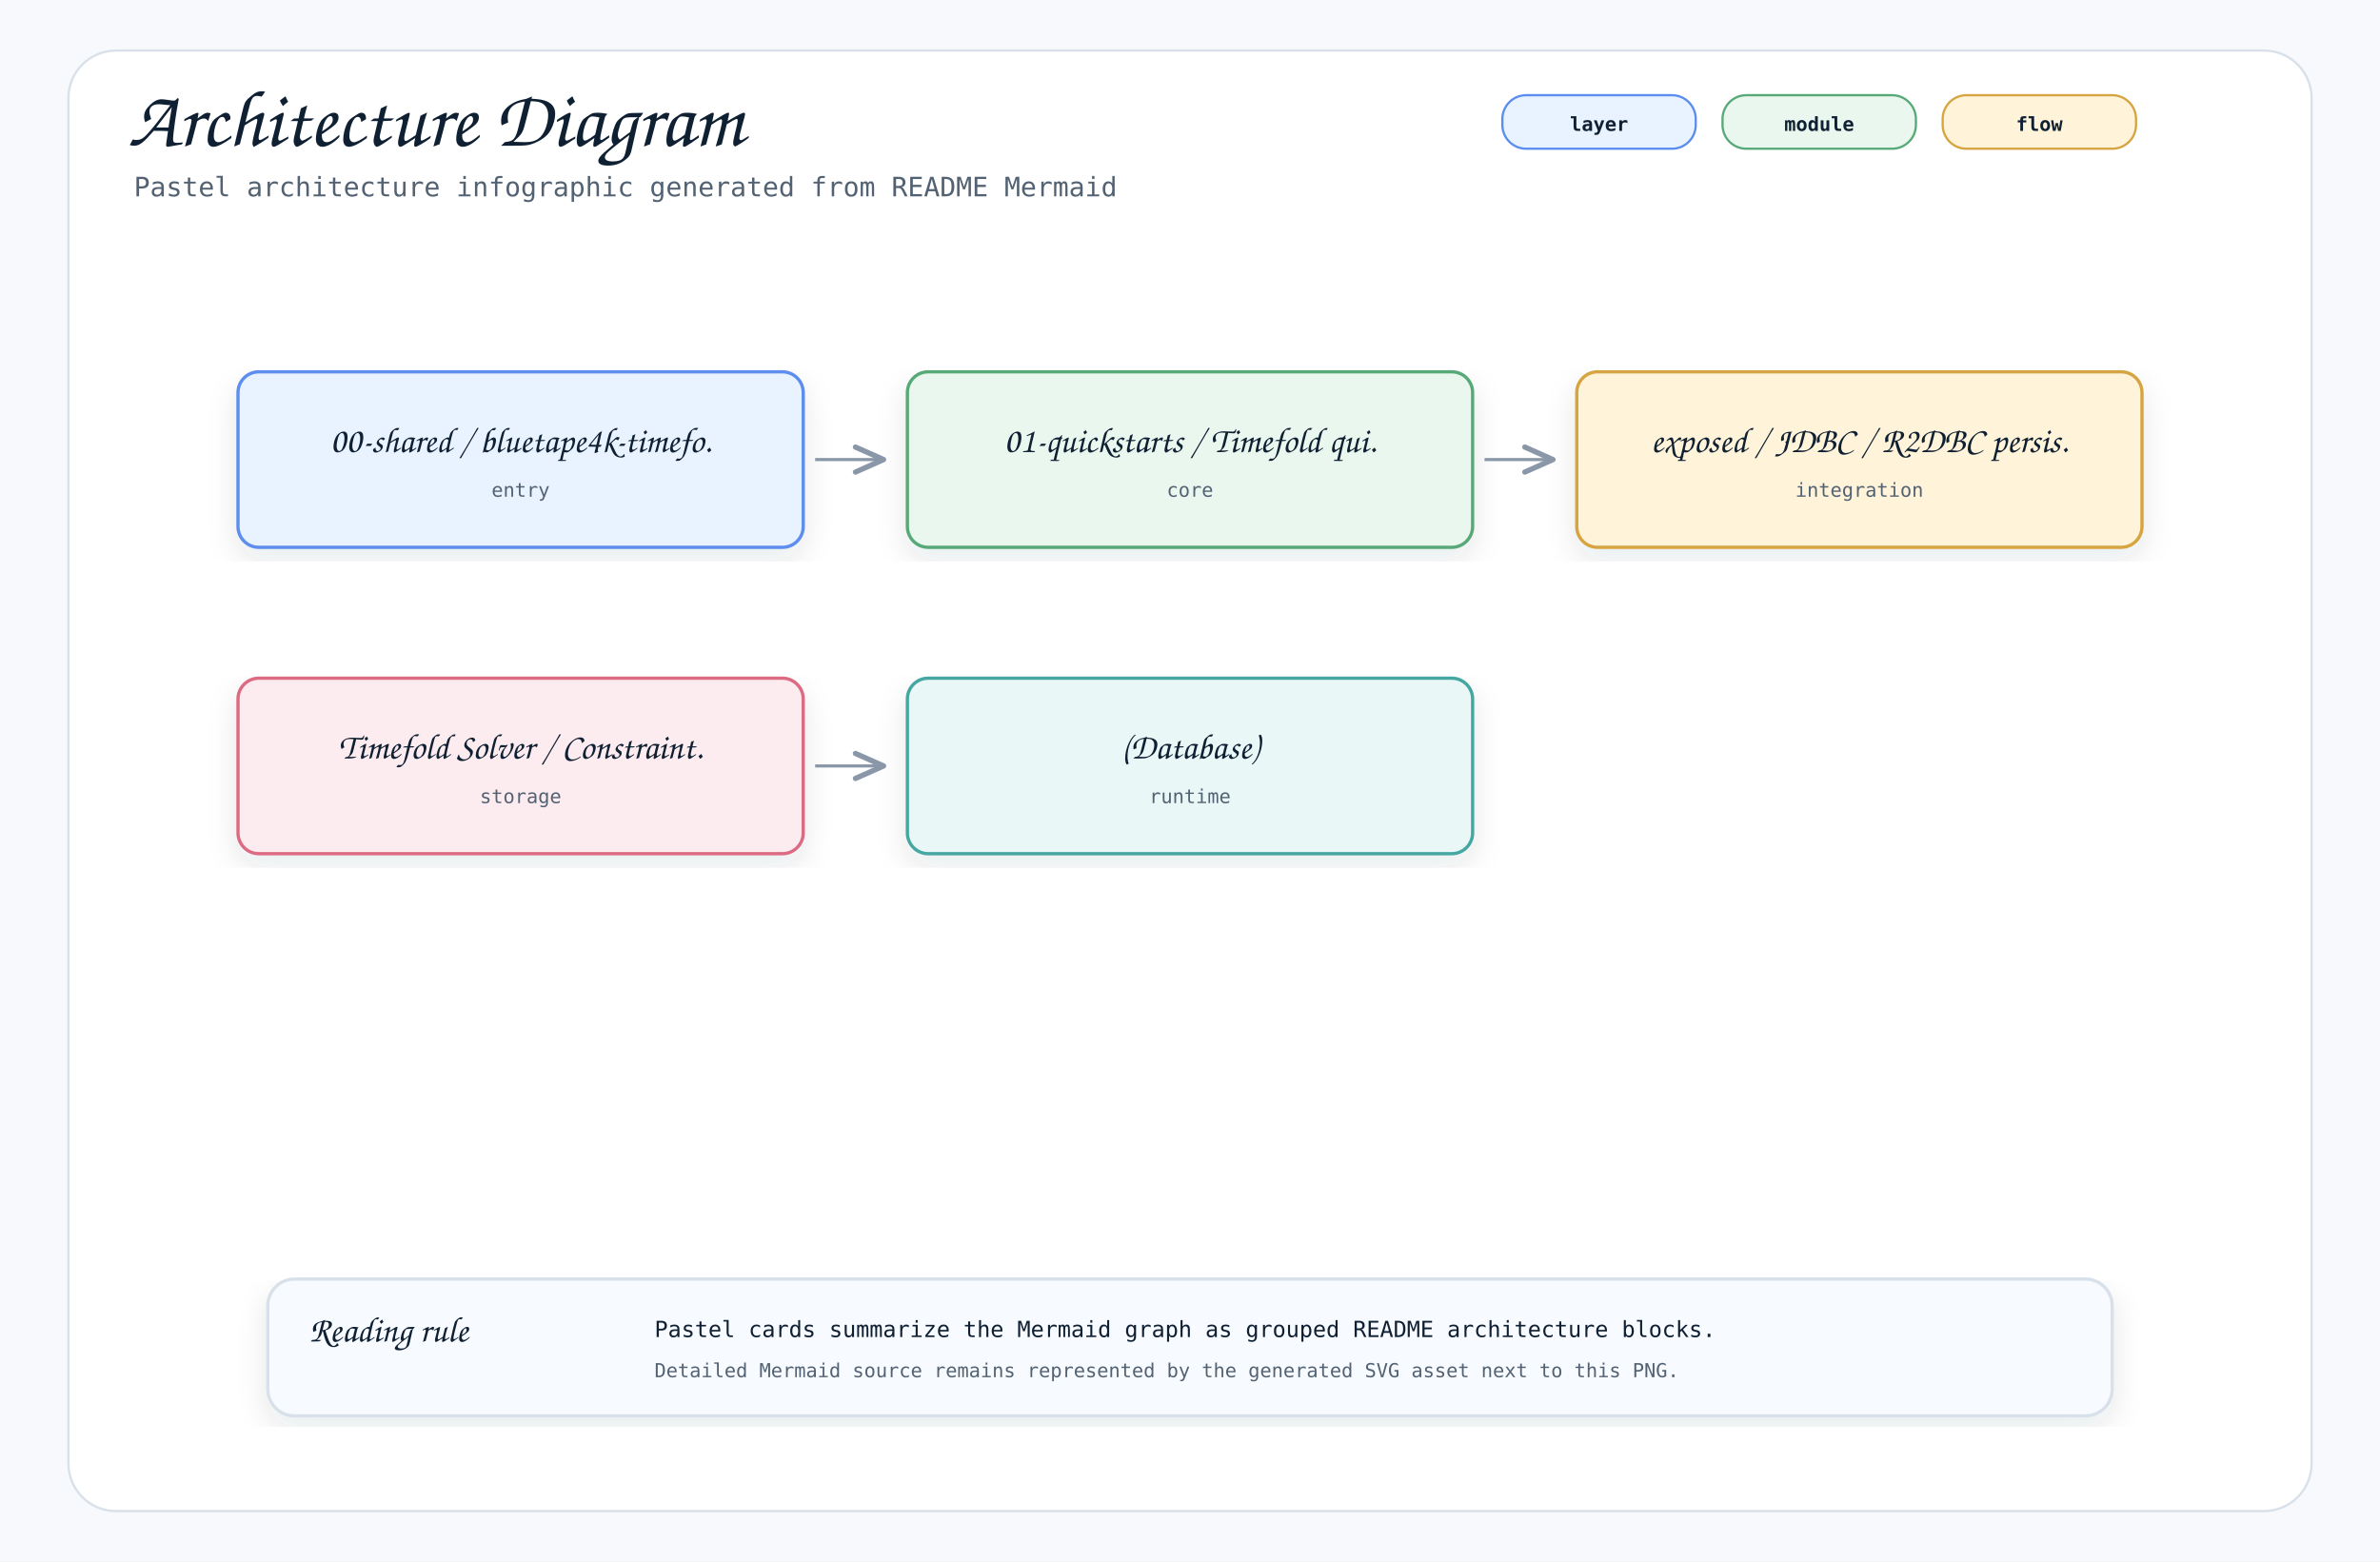
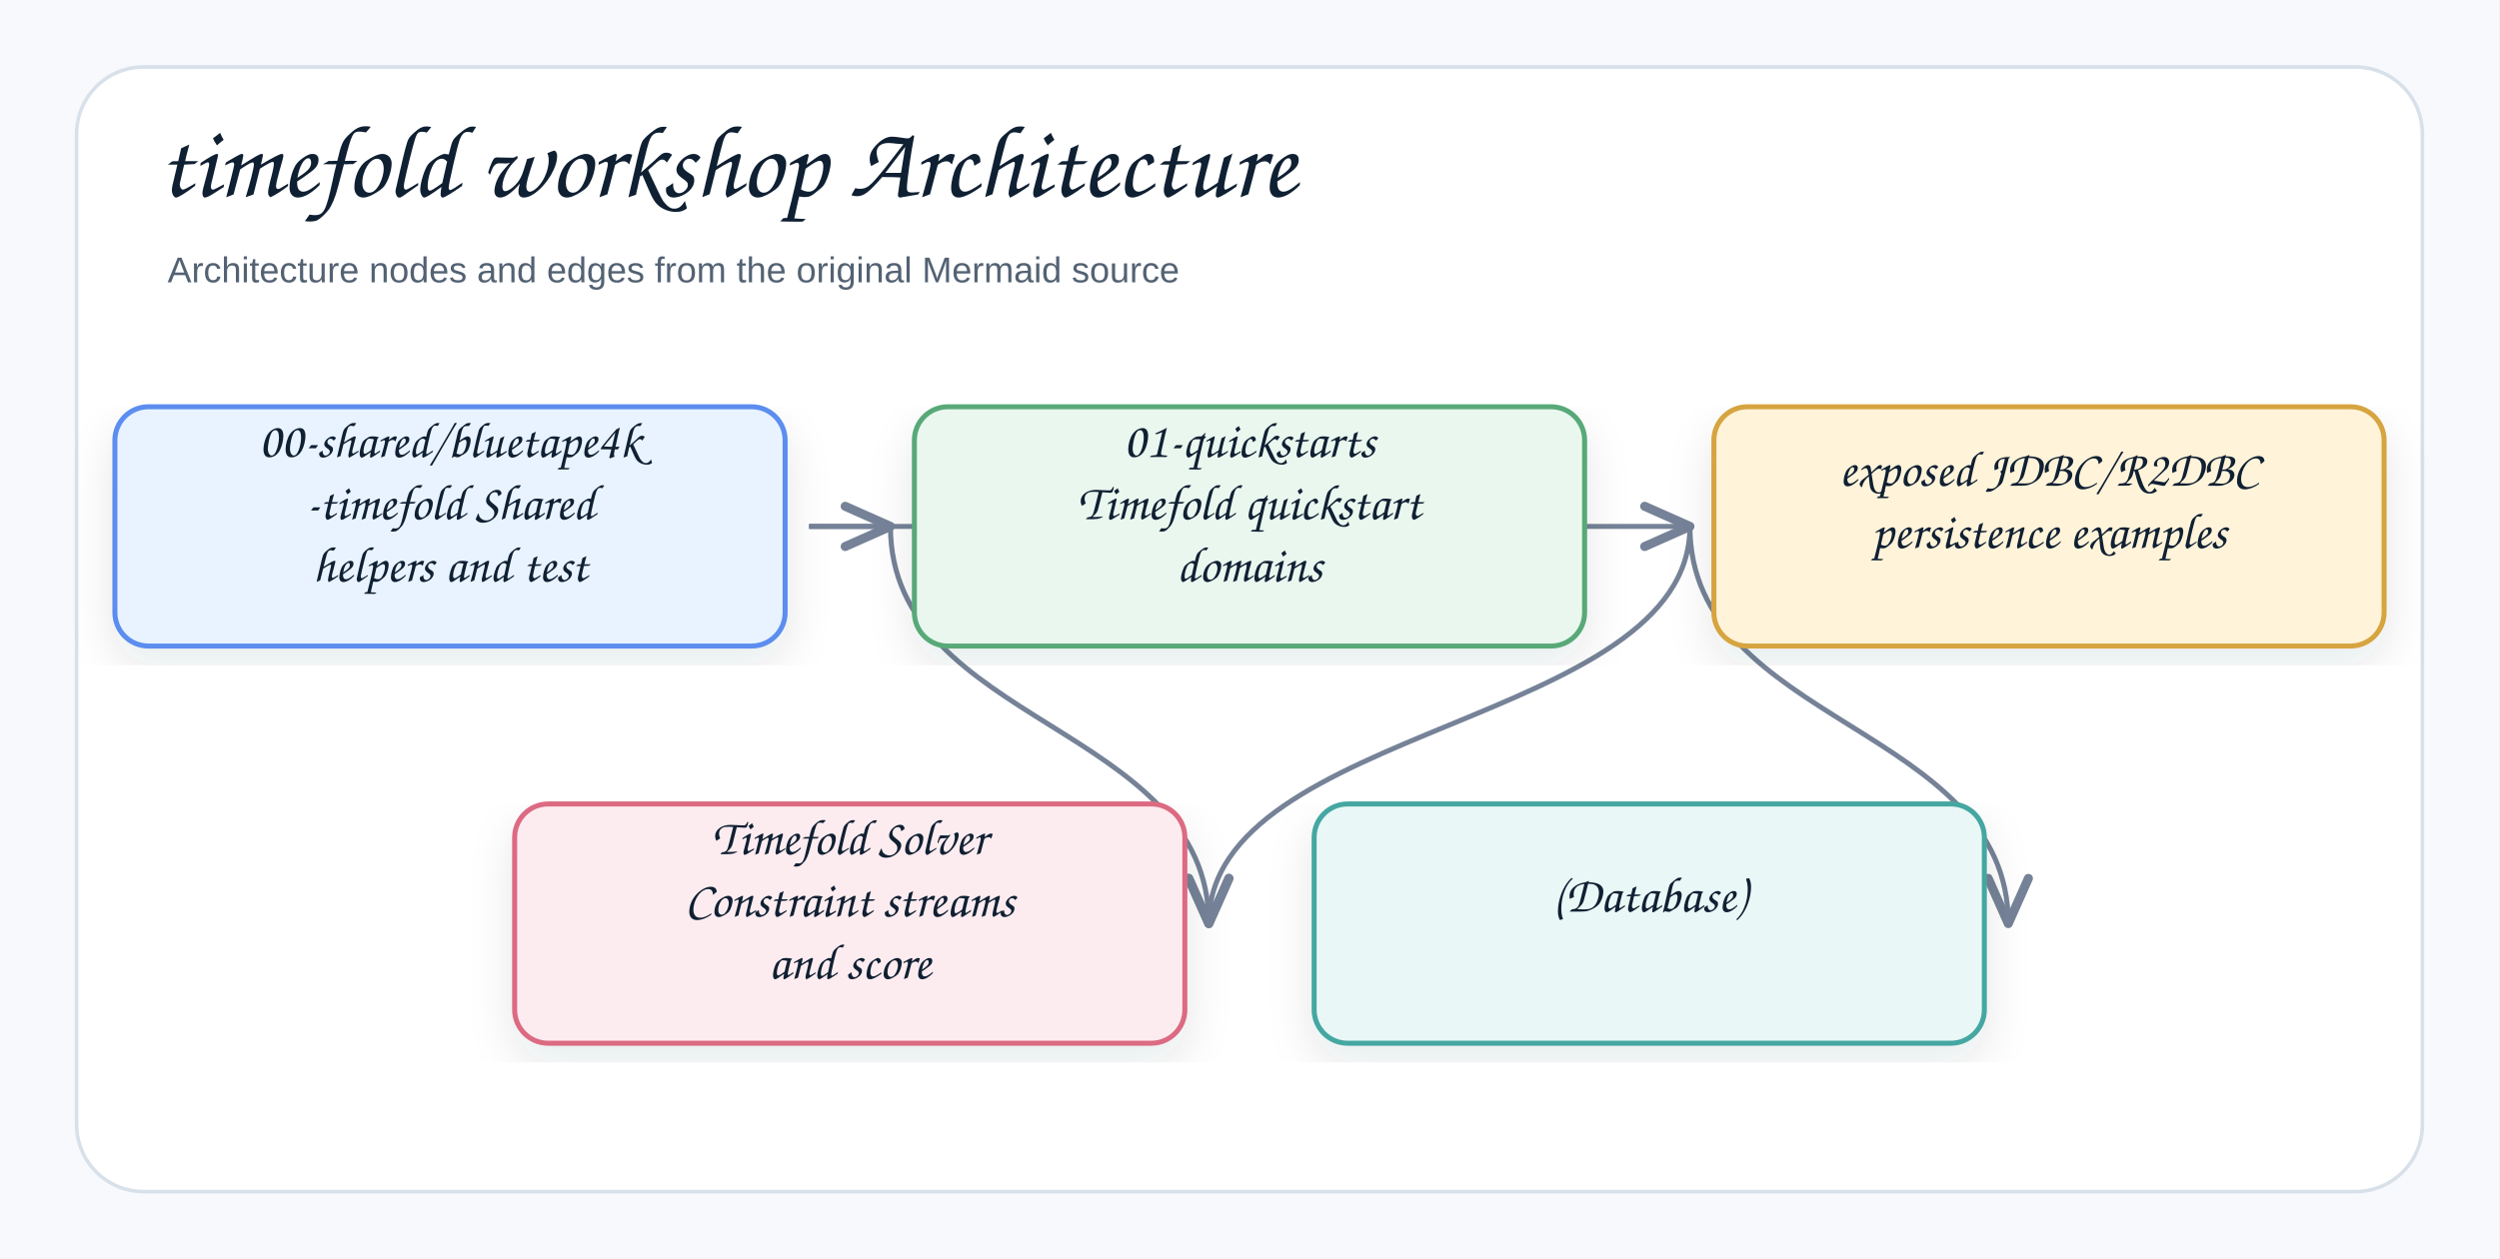
- <svg xmlns="http://www.w3.org/2000/svg" width="1600" height="1050" viewBox="0 0 1600 1050" role="img" aria-label="Architecture Diagram">
+ <svg xmlns="http://www.w3.org/2000/svg" width="1044" height="526" viewBox="0 0 1044 526" role="img" aria-label="timefold workshop Architecture">
  <defs>
    <filter id="shadow" x="-8%" y="-8%" width="116%" height="116%">
-       <feDropShadow dx="0" dy="8" stdDeviation="10" flood-color="#1f2937" flood-opacity="0.10" />
+       <feDropShadow dx="0" dy="8" stdDeviation="9" flood-color="#1f2937" flood-opacity="0.10" />
    </filter>
    <marker id="openArrow" markerWidth="12" markerHeight="10" refX="10" refY="5" orient="auto" markerUnits="strokeWidth">
-       <path d="M 1 1 L 10 5 L 1 9" fill="none" stroke="#8a97a8" stroke-width="1.7" stroke-linecap="round" stroke-linejoin="round" />
+       <path d="M 1 1 L 10 5 L 1 9" fill="none" stroke="#758297" stroke-width="1.8" stroke-linecap="round" stroke-linejoin="round" />
    </marker>
    <marker id="inherit" markerWidth="14" markerHeight="12" refX="12" refY="6" orient="auto" markerUnits="strokeWidth">
-       <path d="M 0 1 L 12 6 L 0 11 Z" fill="#ffffff" stroke="#8a97a8" stroke-width="1.7" />
+       <path d="M 0 1 L 12 6 L 0 11 Z" fill="#ffffff" stroke="#758297" stroke-width="1.8" />
    </marker>
    <style>
-     .canvas { fill: #f7f9fc; }
-     .frame { fill: #ffffff; stroke: #d8e0ea; stroke-width: 1.5; }
-     .title { font-family: "Architects Daughter", "Comic Mono", cursive; font-size: 54px; font-weight: 400; fill: #102033; }
-     .subtitle { font-family: "Comic Mono", "SFMono-Regular", Menlo, Consolas, monospace; font-size: 18px; fill: #536273; }
-     .label { font-family: "Architects Daughter", "Comic Mono", cursive; font-size: 30px; font-weight: 400; fill: #102033; }
-     .smallLabel { font-family: "Architects Daughter", "Comic Mono", cursive; font-size: 24px; font-weight: 400; fill: #102033; }
-     .mono { font-family: "Comic Mono", "SFMono-Regular", Menlo, Consolas, monospace; font-size: 15px; fill: #102033; }
-     .small { font-family: "Comic Mono", "SFMono-Regular", Menlo, Consolas, monospace; font-size: 13px; fill: #536273; }
-     .strong { font-family: "Comic Mono", "SFMono-Regular", Menlo, Consolas, monospace; font-size: 15px; font-weight: 700; fill: #102033; }
-     .card { stroke-width: 2.2; filter: url(#shadow); }
-     .line { stroke: #8a97a8; stroke-width: 2.1; fill: none; marker-end: url(#openArrow); }
-     .softLine { stroke: #8a97a8; stroke-width: 2.1; fill: none; }
-     .dashed { stroke: #8a97a8; stroke-width: 2.1; stroke-dasharray: 7 6; fill: none; marker-end: url(#openArrow); }
-     .inheritLine { stroke: #8a97a8; stroke-width: 2.2; fill: none; marker-end: url(#inherit); }
-     .implLine { stroke: #8a97a8; stroke-width: 2.2; stroke-dasharray: 8 7; fill: none; marker-end: url(#inherit); }
-     .compartment { stroke-width: 1.6; fill: none; }
-     .chip { stroke-width: 1.5; rx: 16; }
-     .chipText { font-family: "Comic Mono", "SFMono-Regular", Menlo, Consolas, monospace; font-size: 13px; font-weight: 700; fill: #102033; }
+     .canvas{fill:#f7f9fc}.frame{fill:#fff;stroke:#d8e0ea;stroke-width:1.5}
+     .title{font-family:"Architects Daughter","Comic Sans MS","Comic Sans",cursive;font-size:43px;font-weight:400;fill:#102033}
+     .subtitle{font-family:"Comic Sans MS","Comic Sans","Comic Neue",Arial,sans-serif;font-size:15px;font-weight:400;fill:#536273}
+     .label{font-family:"Architects Daughter","Comic Sans MS","Comic Sans",cursive;font-size:25px;font-weight:400;fill:#102033}
+     .smallLabel{font-family:"Architects Daughter","Comic Sans MS","Comic Sans",cursive;font-size:21px;font-weight:400;fill:#102033}
+     .mono{font-family:"Comic Sans MS","Comic Sans","Comic Neue",Arial,sans-serif;font-size:12px;font-weight:400;fill:#102033}
+     .small{font-family:"Comic Sans MS","Comic Sans","Comic Neue",Arial,sans-serif;font-size:12px;font-weight:400;fill:#536273}
+     .strong{font-family:"Comic Sans MS","Comic Sans","Comic Neue",Arial,sans-serif;font-size:13px;font-weight:400;fill:#102033}
+     .card{stroke-width:2.1;filter:url(#shadow)}.compartment{stroke-width:1.5;fill:none}
+     .line{stroke:#758297;stroke-width:2.1;fill:none;marker-end:url(#openArrow)}
+     .plainLine{stroke:#758297;stroke-width:2.1;fill:none}
+     .dashed{stroke:#758297;stroke-width:2.1;stroke-dasharray:7 6;fill:none;marker-end:url(#openArrow)}
+     .inheritLine{stroke:#758297;stroke-width:2.2;fill:none;marker-end:url(#inherit)}
+     .implLine{stroke:#758297;stroke-width:2.2;stroke-dasharray:8 7;fill:none;marker-end:url(#inherit)}
  </style>
  </defs>
-   <rect class="canvas" width="1600" height="1050" />
-   <rect class="frame" x="46" y="34" width="1508" height="982" rx="32" />
-   <text class="title" x="86" y="98">Architecture Diagram</text>
-   <text class="subtitle" x="90" y="132">Pastel architecture infographic generated from README Mermaid</text>
-   <rect class="chip" x="1010" y="64" width="130" height="36" fill="#e8f3ff" stroke="#5b8def" />
-   <text class="chipText" x="1075" y="88" text-anchor="middle">layer</text>
-   <rect class="chip" x="1158" y="64" width="130" height="36" fill="#eaf7ef" stroke="#58a978" />
-   <text class="chipText" x="1223" y="88" text-anchor="middle">module</text>
-   <rect class="chip" x="1306" y="64" width="130" height="36" fill="#fff3d9" stroke="#d6a441" />
-   <text class="chipText" x="1371" y="88" text-anchor="middle">flow</text>
-   <g transform="translate(160,250)">
-     <rect class="card" x="0" y="0" width="380" height="118" rx="14" fill="#e8f3ff" stroke="#5b8def" />
-     <text class="smallLabel" x="190" y="54" text-anchor="middle">00-shared / bluetape4k-timefo.</text>
-     <text class="small" x="190" y="84" text-anchor="middle">entry</text>
+   <rect class="canvas" width="1044" height="526" />
+   <rect class="frame" x="32" y="28" width="980" height="470" rx="28" />
+   <text class="title" x="66" y="82">timefold workshop Architecture</text>
+   <text class="subtitle" x="70" y="118">Architecture nodes and edges from the original Mermaid source</text>
+   <path class="line" d="M706 220 C706 303 839 303 839 386" />
+   <path class="line" d="M706 220 C706 303 505 303 505 386" />
+   <path class="line" d="M372 220 C372 303 505 303 505 386" />
+   <path class="line" d="M338 220 C338 220 706 220 706 220" />
+   <path class="line" d="M338 220 C338 220 372 220 372 220" />
+   <g transform="translate(48,170)">
+     <rect class="card" x="0" y="0" width="280" height="100" rx="14" fill="#E8F3FF" stroke="#5B8DEF" />
+     <text class="smallLabel" x="140" y="21" text-anchor="middle">00-shared/bluetape4k</text>
+     <text class="smallLabel" x="140" y="47" text-anchor="middle">-timefold Shared</text>
+     <text class="smallLabel" x="140" y="73" text-anchor="middle">helpers and test</text>
  </g>
-   <g transform="translate(610,250)">
-     <rect class="card" x="0" y="0" width="380" height="118" rx="14" fill="#eaf7ef" stroke="#58a978" />
-     <text class="smallLabel" x="190" y="54" text-anchor="middle">01-quickstarts / Timefold qui.</text>
-     <text class="small" x="190" y="84" text-anchor="middle">core</text>
+   <g transform="translate(382,170)">
+     <rect class="card" x="0" y="0" width="280" height="100" rx="14" fill="#EAF7EF" stroke="#58A978" />
+     <text class="smallLabel" x="140" y="21" text-anchor="middle">01-quickstarts</text>
+     <text class="smallLabel" x="140" y="47" text-anchor="middle">Timefold quickstart</text>
+     <text class="smallLabel" x="140" y="73" text-anchor="middle">domains</text>
  </g>
-   <path class="line" d="M548 309 L594 309" />
-   <g transform="translate(1060,250)">
-     <rect class="card" x="0" y="0" width="380" height="118" rx="14" fill="#fff3d9" stroke="#d6a441" />
-     <text class="smallLabel" x="190" y="54" text-anchor="middle">exposed / JDBC / R2DBC persis.</text>
-     <text class="small" x="190" y="84" text-anchor="middle">integration</text>
+   <g transform="translate(716,170)">
+     <rect class="card" x="0" y="0" width="280" height="100" rx="14" fill="#FFF3D9" stroke="#D6A441" />
+     <text class="smallLabel" x="140" y="33" text-anchor="middle">exposed JDBC/R2DBC</text>
+     <text class="smallLabel" x="140" y="59" text-anchor="middle">persistence examples</text>
  </g>
-   <path class="line" d="M998 309 L1044 309" />
-   <g transform="translate(160,456)">
-     <rect class="card" x="0" y="0" width="380" height="118" rx="14" fill="#fdecef" stroke="#dc6b82" />
-     <text class="smallLabel" x="190" y="54" text-anchor="middle">Timefold Solver / Constraint.</text>
-     <text class="small" x="190" y="84" text-anchor="middle">storage</text>
+   <g transform="translate(215,336)">
+     <rect class="card" x="0" y="0" width="280" height="100" rx="14" fill="#FDECEF" stroke="#DC6B82" />
+     <text class="smallLabel" x="140" y="21" text-anchor="middle">Timefold Solver</text>
+     <text class="smallLabel" x="140" y="47" text-anchor="middle">Constraint streams</text>
+     <text class="smallLabel" x="140" y="73" text-anchor="middle">and score</text>
  </g>
-   <g transform="translate(610,456)">
-     <rect class="card" x="0" y="0" width="380" height="118" rx="14" fill="#e9f7f6" stroke="#45a7a1" />
-     <text class="smallLabel" x="190" y="54" text-anchor="middle">(Database)</text>
-     <text class="small" x="190" y="84" text-anchor="middle">runtime</text>
-   </g>
-   <path class="line" d="M548 515 L594 515" />
-   <g transform="translate(180,860)">
-     <rect class="card" x="0" y="0" width="1240" height="92" rx="18" fill="#f7fbff" stroke="#d8e0ea" />
-     <text class="smallLabel" x="28" y="42">Reading rule</text>
-     <text class="mono" x="260" y="39">Pastel cards summarize the Mermaid graph as grouped README architecture blocks.</text>
-     <text class="small" x="260" y="66">Detailed Mermaid source remains represented by the generated SVG asset next to this PNG.</text>
+   <g transform="translate(549,336)">
+     <rect class="card" x="0" y="0" width="280" height="100" rx="14" fill="#E9F7F6" stroke="#45A7A1" />
+     <text class="smallLabel" x="140" y="45" text-anchor="middle">(Database)</text>
  </g>
</svg>
